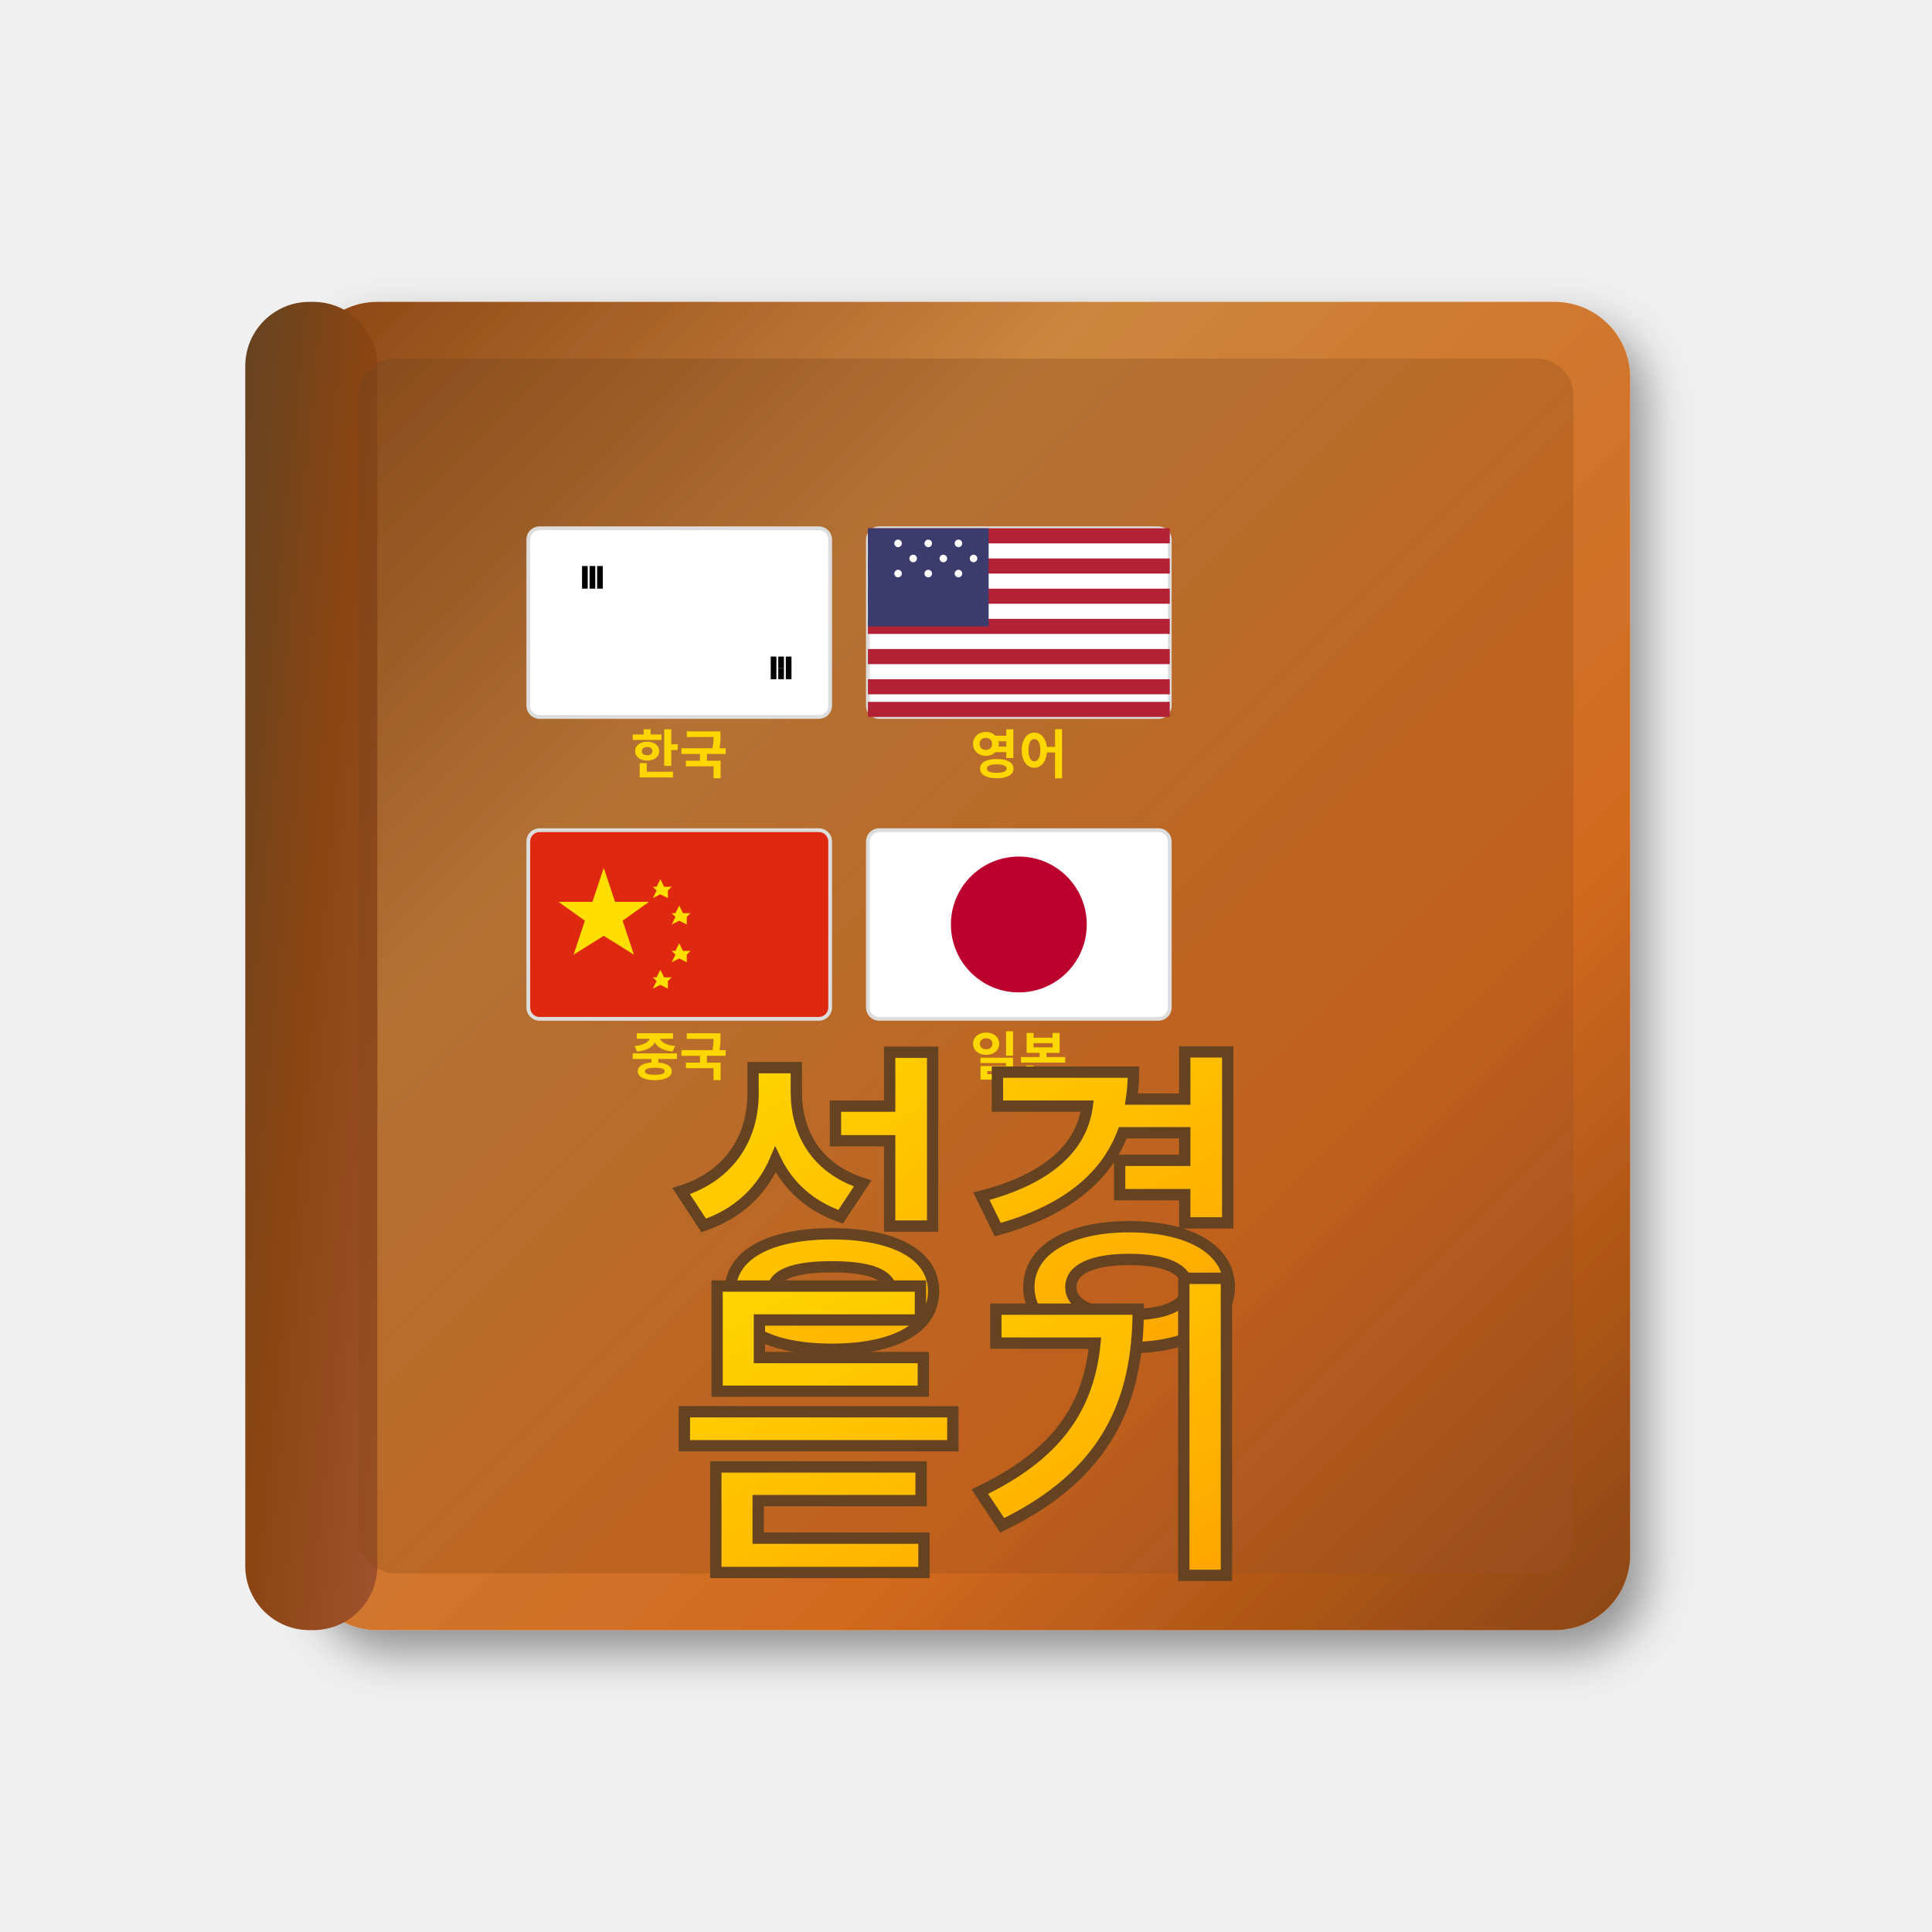
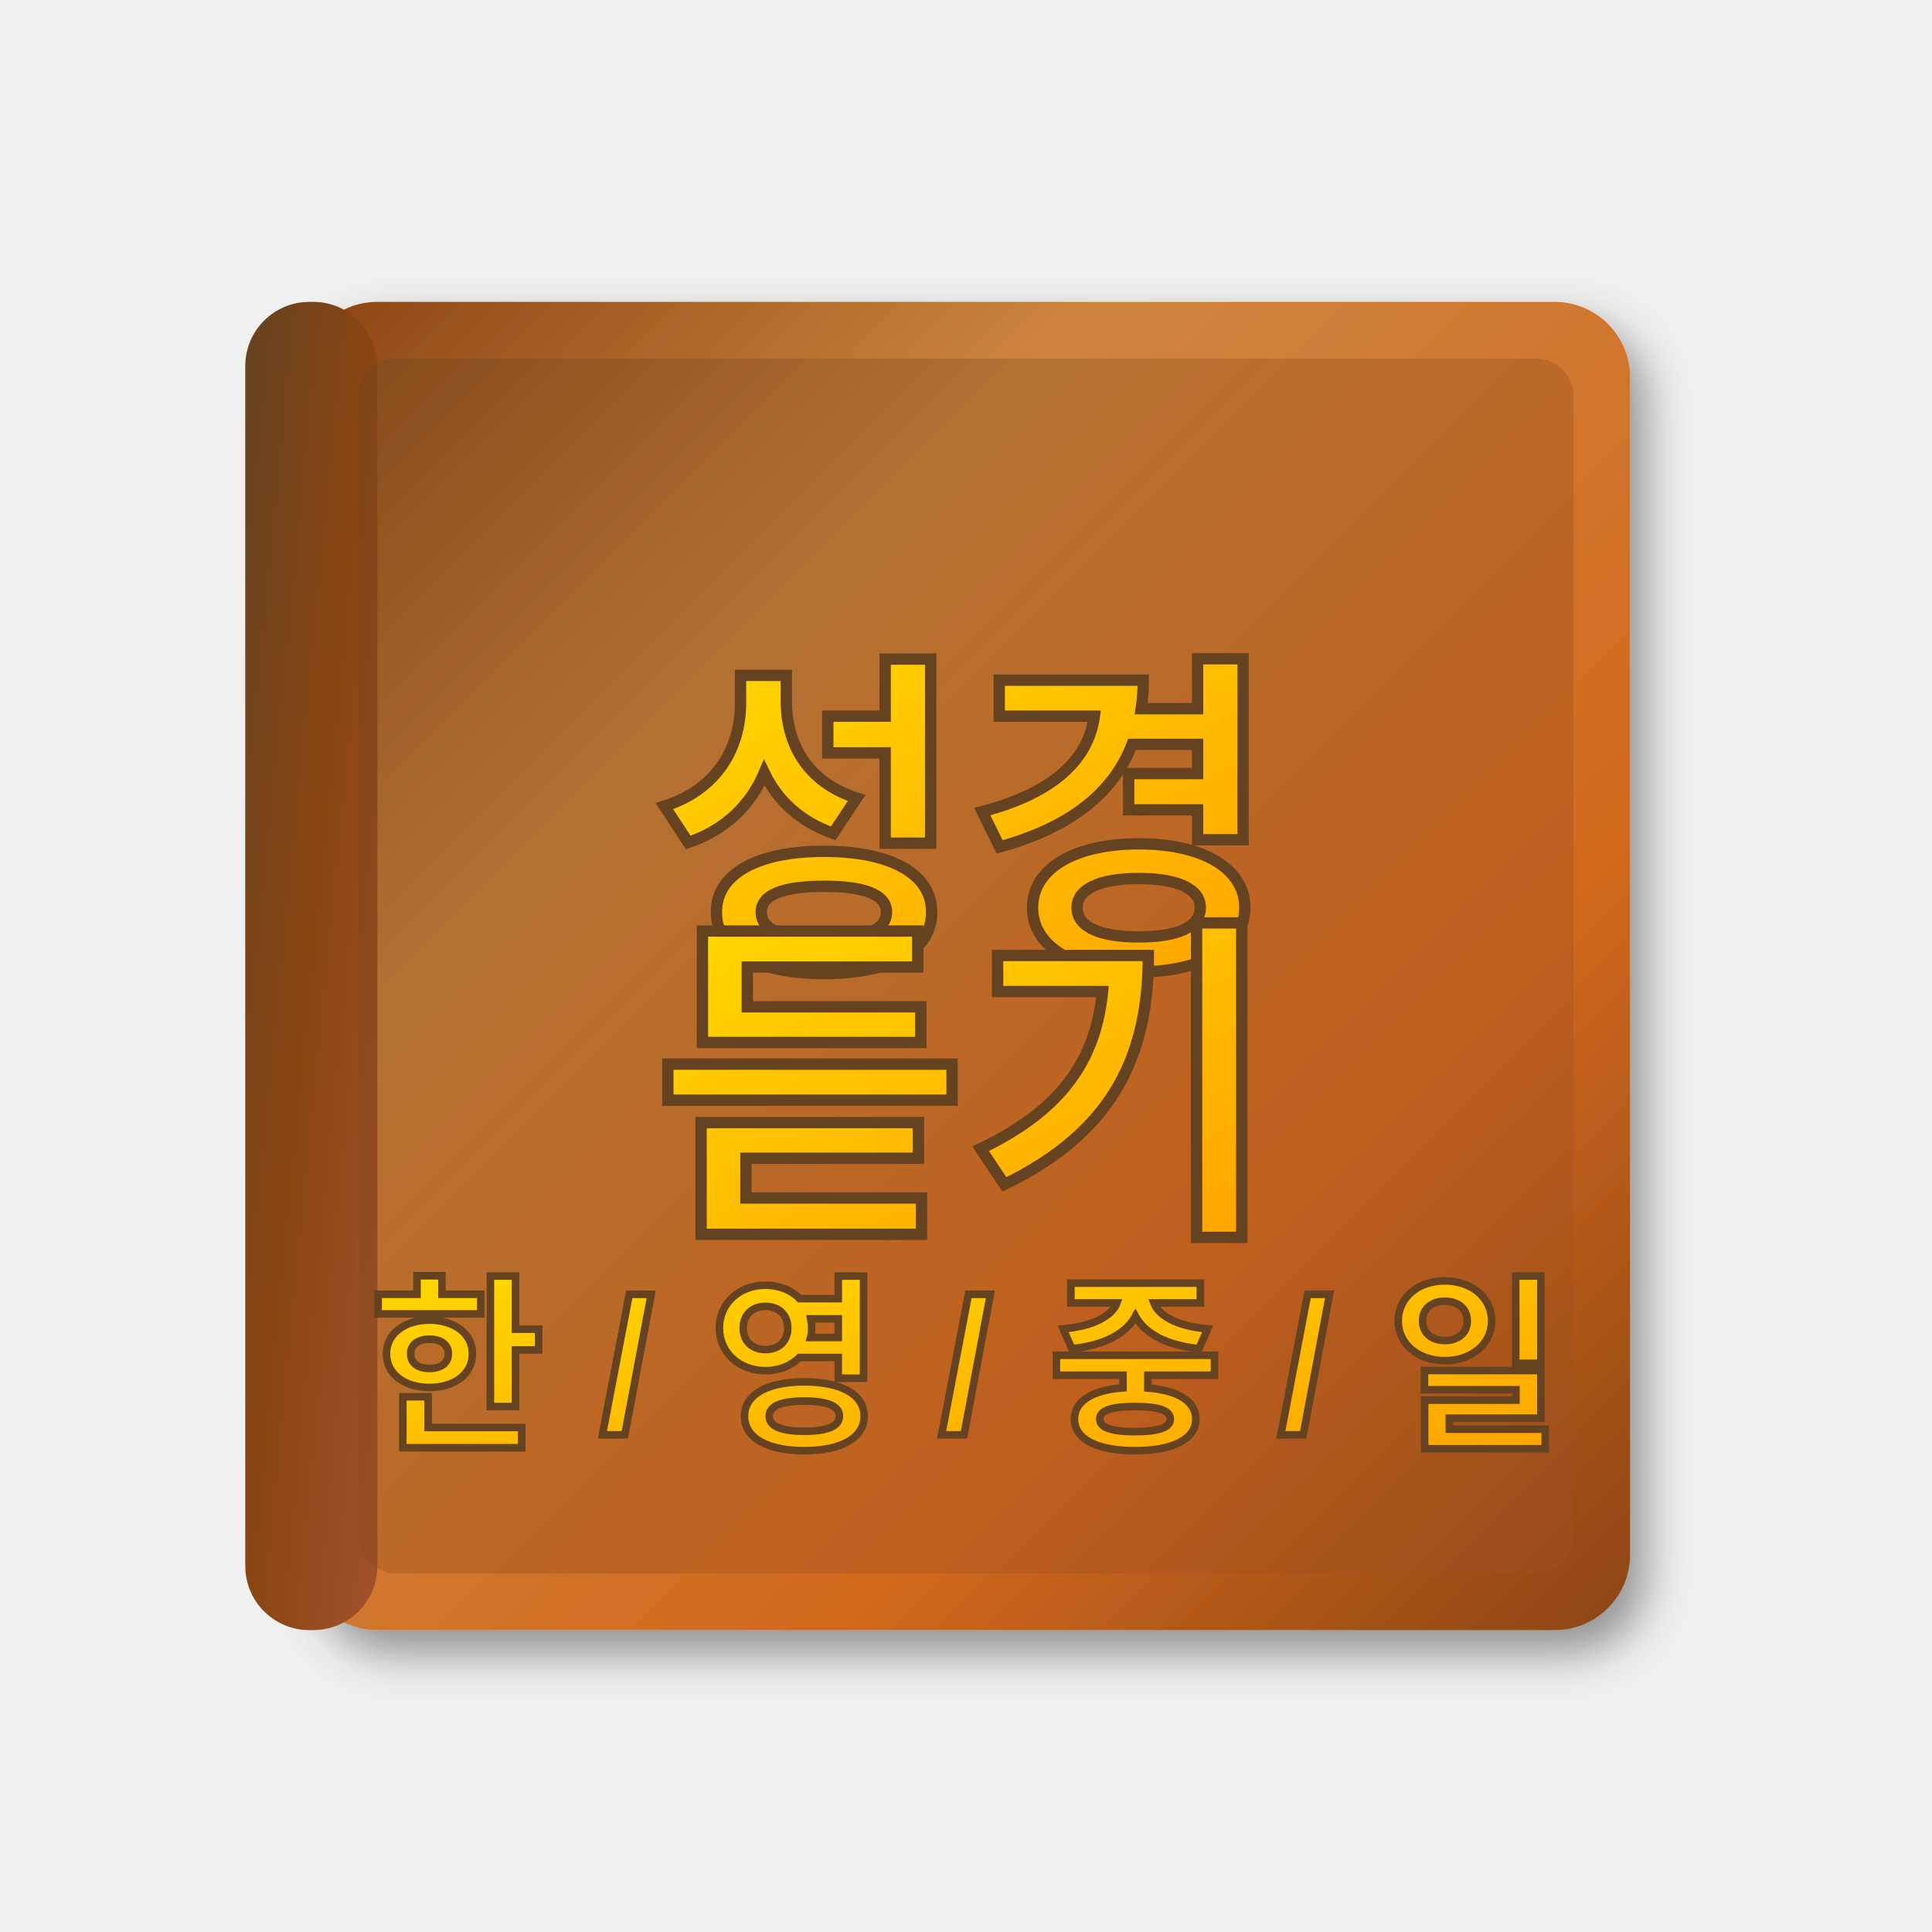
<svg xmlns="http://www.w3.org/2000/svg" width="512" height="512" viewBox="0 0 512 512">
  <defs>
    <linearGradient id="wood1" x1="0%" y1="0%" x2="100%" y2="100%">
      <stop offset="0%" style="stop-color:#8B4513;stop-opacity:1" />
      <stop offset="30%" style="stop-color:#CD853F;stop-opacity:1" />
      <stop offset="70%" style="stop-color:#D2691E;stop-opacity:1" />
      <stop offset="100%" style="stop-color:#8B4513;stop-opacity:1" />
    </linearGradient>
    <linearGradient id="woodDark1" x1="0%" y1="0%" x2="100%" y2="100%">
      <stop offset="0%" style="stop-color:#654321;stop-opacity:1" />
      <stop offset="50%" style="stop-color:#8B4513;stop-opacity:1" />
      <stop offset="100%" style="stop-color:#A0522D;stop-opacity:1" />
    </linearGradient>
    <linearGradient id="gold1" x1="0%" y1="0%" x2="100%" y2="100%">
      <stop offset="0%" style="stop-color:#FFD700;stop-opacity:1" />
      <stop offset="100%" style="stop-color:#FFA500;stop-opacity:1" />
    </linearGradient>
    <filter id="shadow1">
      <feDropShadow dx="4" dy="6" stdDeviation="6" flood-color="#000000" flood-opacity="0.4" />
    </filter>
  </defs>
  <rect x="80" y="80" width="352" height="352" rx="20" ry="20" fill="url(#wood1)" filter="url(#shadow1)" />
  <rect x="65" y="80" width="35" height="352" rx="17" ry="17" fill="url(#woodDark1)" />
  <rect x="95" y="95" width="322" height="322" rx="10" fill="url(#woodDark1)" opacity="0.3" />
-   <g transform="translate(140, 140)">
-     <rect x="0" y="0" width="80" height="50" fill="#ffffff" rx="3" stroke="#ddd" stroke-width="1" />
-     <path d="M 40 25 A 12 12 0 0 1 28 25 A 12 12 0 0 0 40 25" fill="#ff0000" />
-     <path d="M 40 25 A 12 12 0 0 0 52 25 A 12 12 0 0 1 40 25" fill="#0000ff" />
-     <g stroke="#000000" stroke-width="1.5">
-       <line x1="15" y1="10" x2="15" y2="16" />
-       <line x1="17" y1="10" x2="17" y2="16" />
-       <line x1="19" y1="10" x2="19" y2="16" />
-       <line x1="65" y1="34" x2="65" y2="40" />
-       <line x1="67" y1="34" x2="67" y2="37" />
-       <line x1="67" y1="37" x2="67" y2="40" />
-       <line x1="69" y1="34" x2="69" y2="40" />
-     </g>
-     <text x="40" y="65" font-size="14" text-anchor="middle" fill="#FFD700" font-weight="bold">한국</text>
-     <rect x="90" y="0" width="80" height="50" fill="#ffffff" rx="3" stroke="#ddd" stroke-width="1" />
-     <rect x="90" y="0" width="80" height="4" fill="#B22234" />
-     <rect x="90" y="8" width="80" height="4" fill="#B22234" />
-     <rect x="90" y="16" width="80" height="4" fill="#B22234" />
-     <rect x="90" y="24" width="80" height="4" fill="#B22234" />
-     <rect x="90" y="32" width="80" height="4" fill="#B22234" />
-     <rect x="90" y="40" width="80" height="4" fill="#B22234" />
-     <rect x="90" y="46" width="80" height="4" fill="#B22234" />
-     <rect x="90" y="0" width="32" height="26" fill="#3C3B6E" />
-     <g fill="#ffffff">
-       <circle cx="98" cy="4" r="1" />
-       <circle cx="106" cy="4" r="1" />
-       <circle cx="114" cy="4" r="1" />
-       <circle cx="102" cy="8" r="1" />
-       <circle cx="110" cy="8" r="1" />
-       <circle cx="118" cy="8" r="1" />
-       <circle cx="98" cy="12" r="1" />
-       <circle cx="106" cy="12" r="1" />
-       <circle cx="114" cy="12" r="1" />
-     </g>
-     <text x="130" y="65" font-size="14" text-anchor="middle" fill="#FFD700" font-weight="bold">영어</text>
-     <rect x="0" y="80" width="80" height="50" fill="#DE2910" rx="3" stroke="#ddd" stroke-width="1" />
-     <polygon points="20,90 23,99 32,99 25,104 28,113 20,108 12,113 15,104 8,99 17,99" fill="#FFDE00" />
-     <polygon points="35,93 36,95 38,95 37,96 37,98 35,97 33,98 34,96 33,95 34,95" fill="#FFDE00" />
-     <polygon points="40,100 41,102 43,102 42,103 42,105 40,104 38,105 39,103 38,102 39,102" fill="#FFDE00" />
-     <polygon points="40,110 41,112 43,112 42,113 42,115 40,114 38,115 39,113 38,112 39,112" fill="#FFDE00" />
-     <polygon points="35,117 36,119 38,119 37,120 37,122 35,121 33,122 34,120 33,119 34,119" fill="#FFDE00" />
-     <text x="40" y="145" font-size="14" text-anchor="middle" fill="#FFD700" font-weight="bold">중국</text>
-     <rect x="90" y="80" width="80" height="50" fill="#ffffff" rx="3" stroke="#ddd" stroke-width="1" />
-     <circle cx="130" cy="105" r="18" fill="#BC002D" />
-     <text x="130" y="145" font-size="14" text-anchor="middle" fill="#FFD700" font-weight="bold">일본</text>
+   <g stroke="url(#woodDark1)" stroke-width="1" opacity="0.2">
+     <line x1="110" y1="140" x2="402" y2="140" />
+     <line x1="110" y1="160" x2="402" y2="160" />
+     <line x1="110" y1="320" x2="402" y2="320" />
+     <line x1="110" y1="340" x2="402" y2="340" />
  </g>
-   <text x="256" y="350" font-family="Arial, sans-serif" font-size="85" font-weight="bold" text-anchor="middle" fill="url(#gold1)" stroke="#654321" stroke-width="3">성경</text>
-   <text x="256" y="410" font-family="Arial, sans-serif" font-size="85" font-weight="bold" text-anchor="middle" fill="url(#gold1)" stroke="#654321" stroke-width="3">듣기</text>
+   <text x="256" y="250" font-family="Arial, sans-serif" font-size="90" font-weight="bold" text-anchor="middle" fill="url(#gold1)" stroke="#654321" stroke-width="3">성경</text>
+   <text x="256" y="320" font-family="Arial, sans-serif" font-size="90" font-weight="bold" text-anchor="middle" fill="url(#gold1)" stroke="#654321" stroke-width="3">듣기</text>
+   <text x="256" y="380" font-family="Arial, sans-serif" font-size="50" font-weight="bold" text-anchor="middle" fill="url(#gold1)" stroke="#654321" stroke-width="2" letter-spacing="15px">한/영/중/일</text>
</svg>
